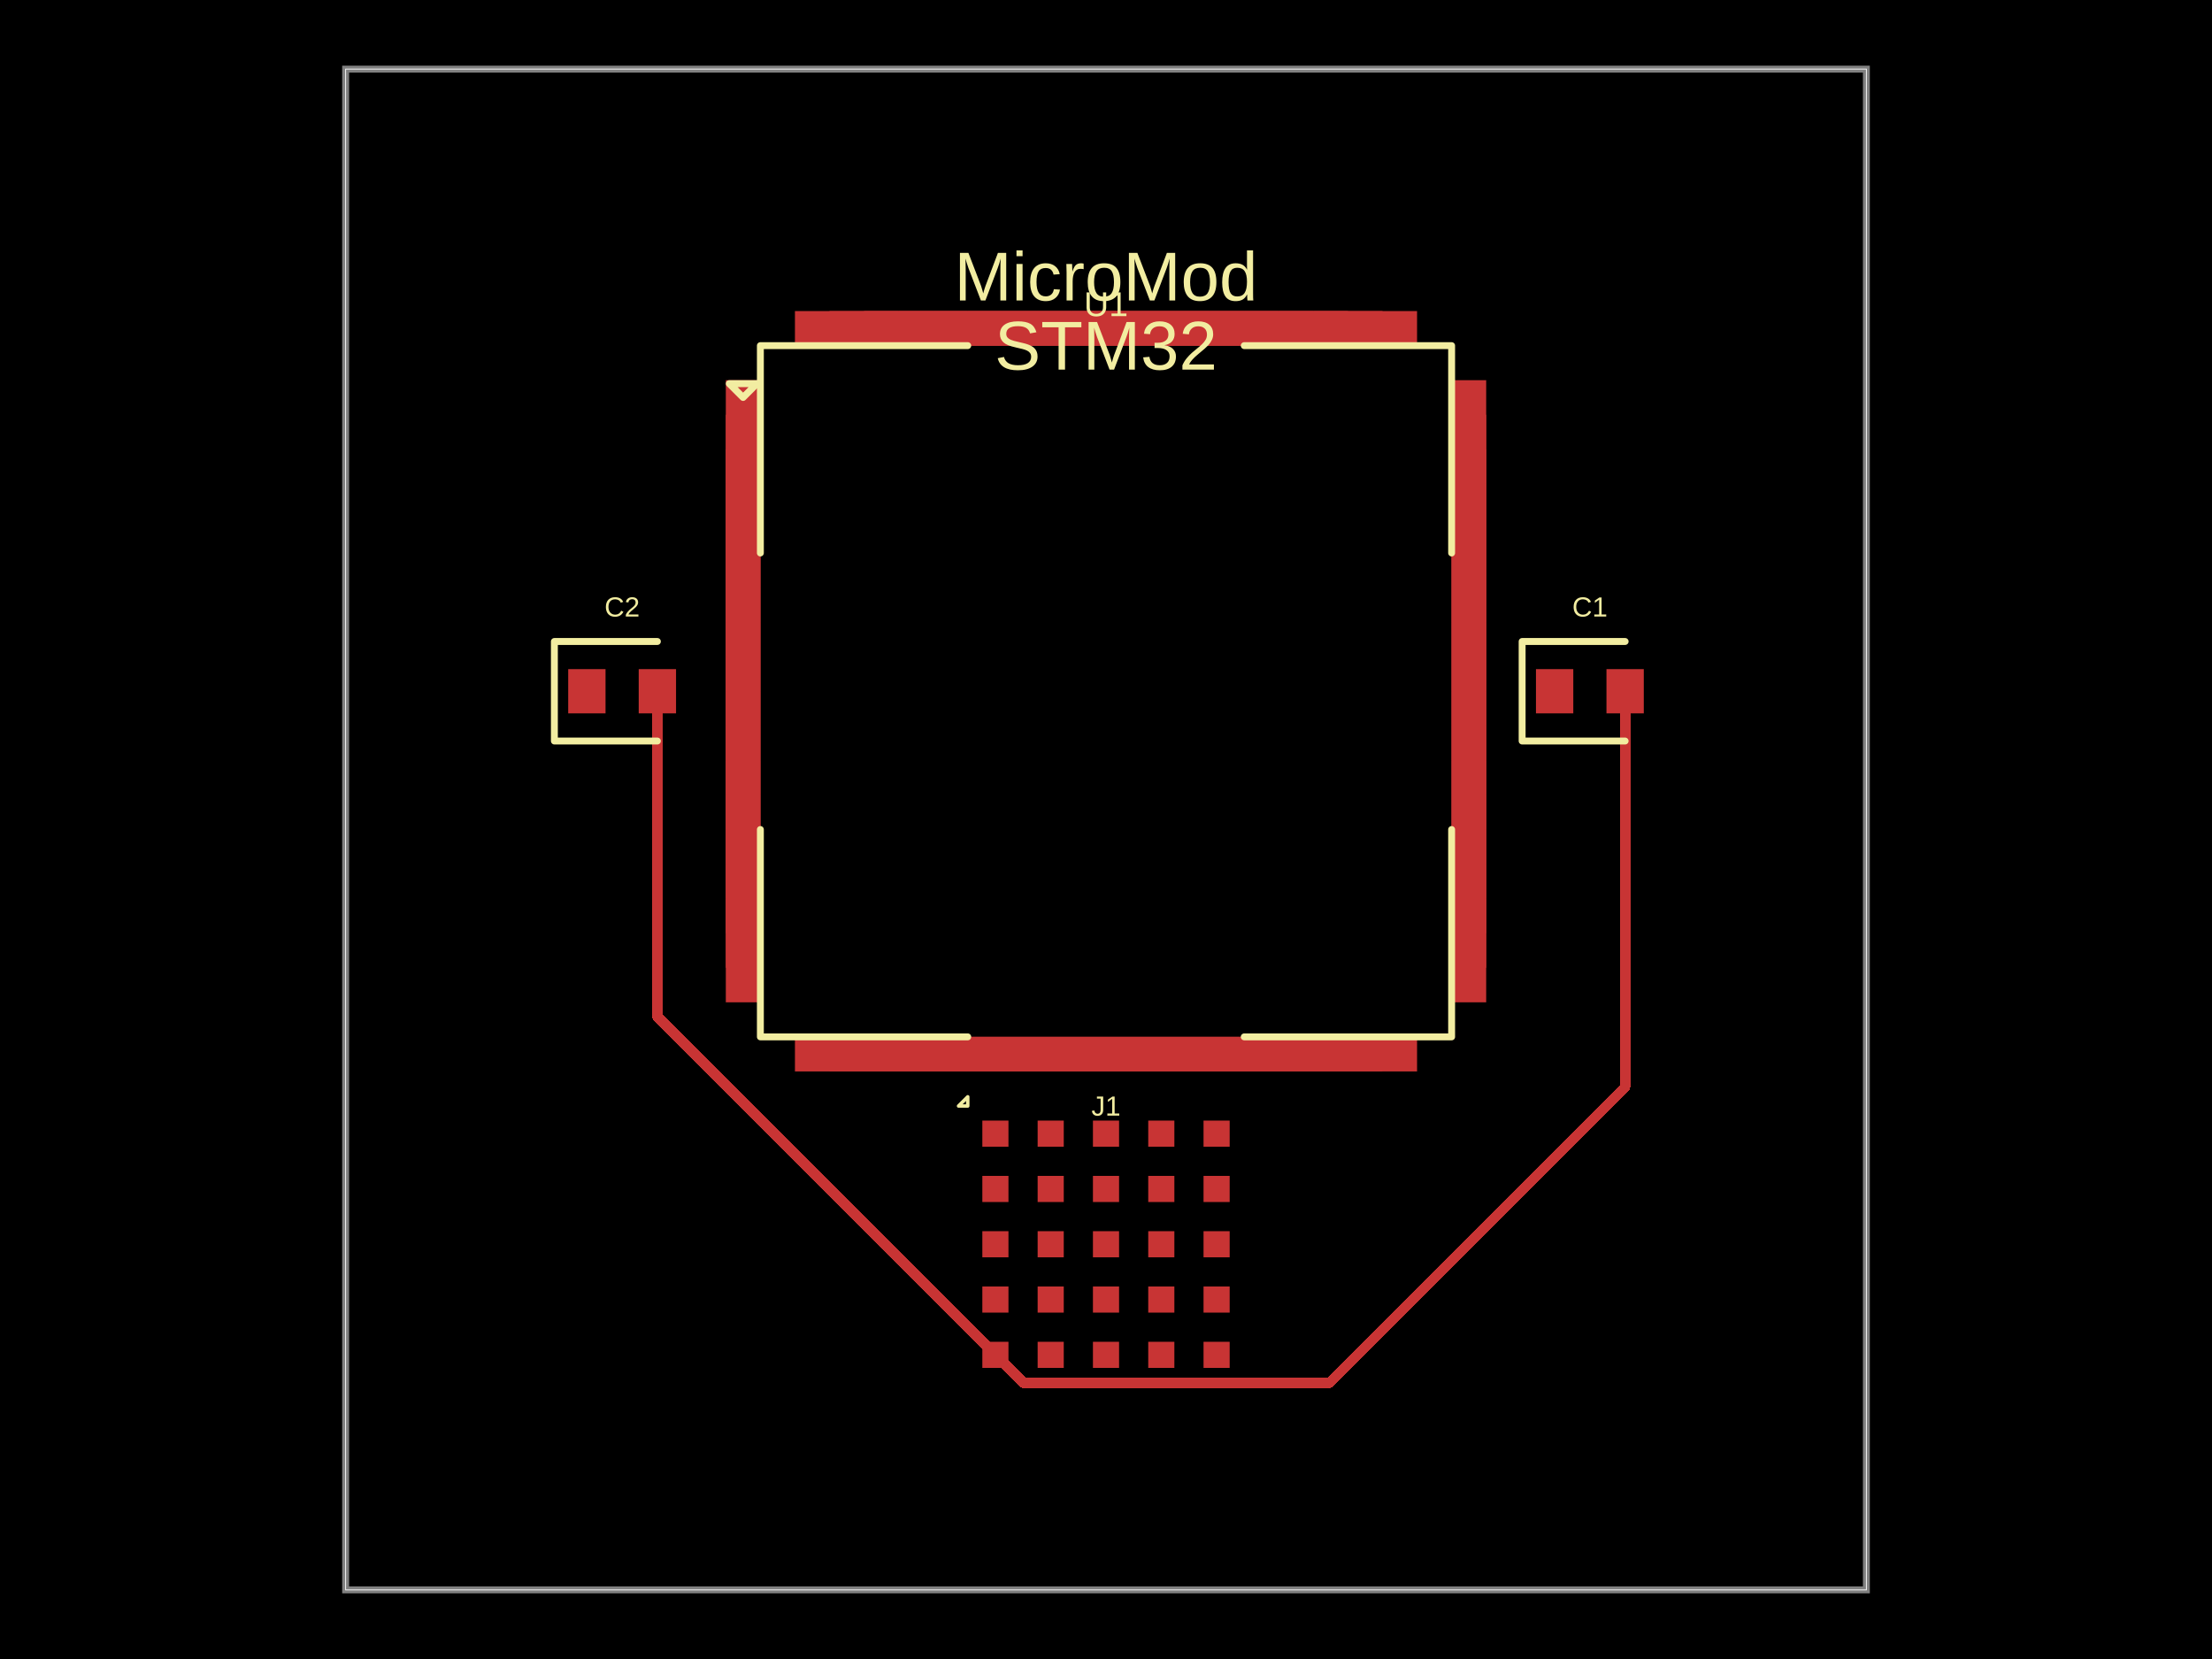
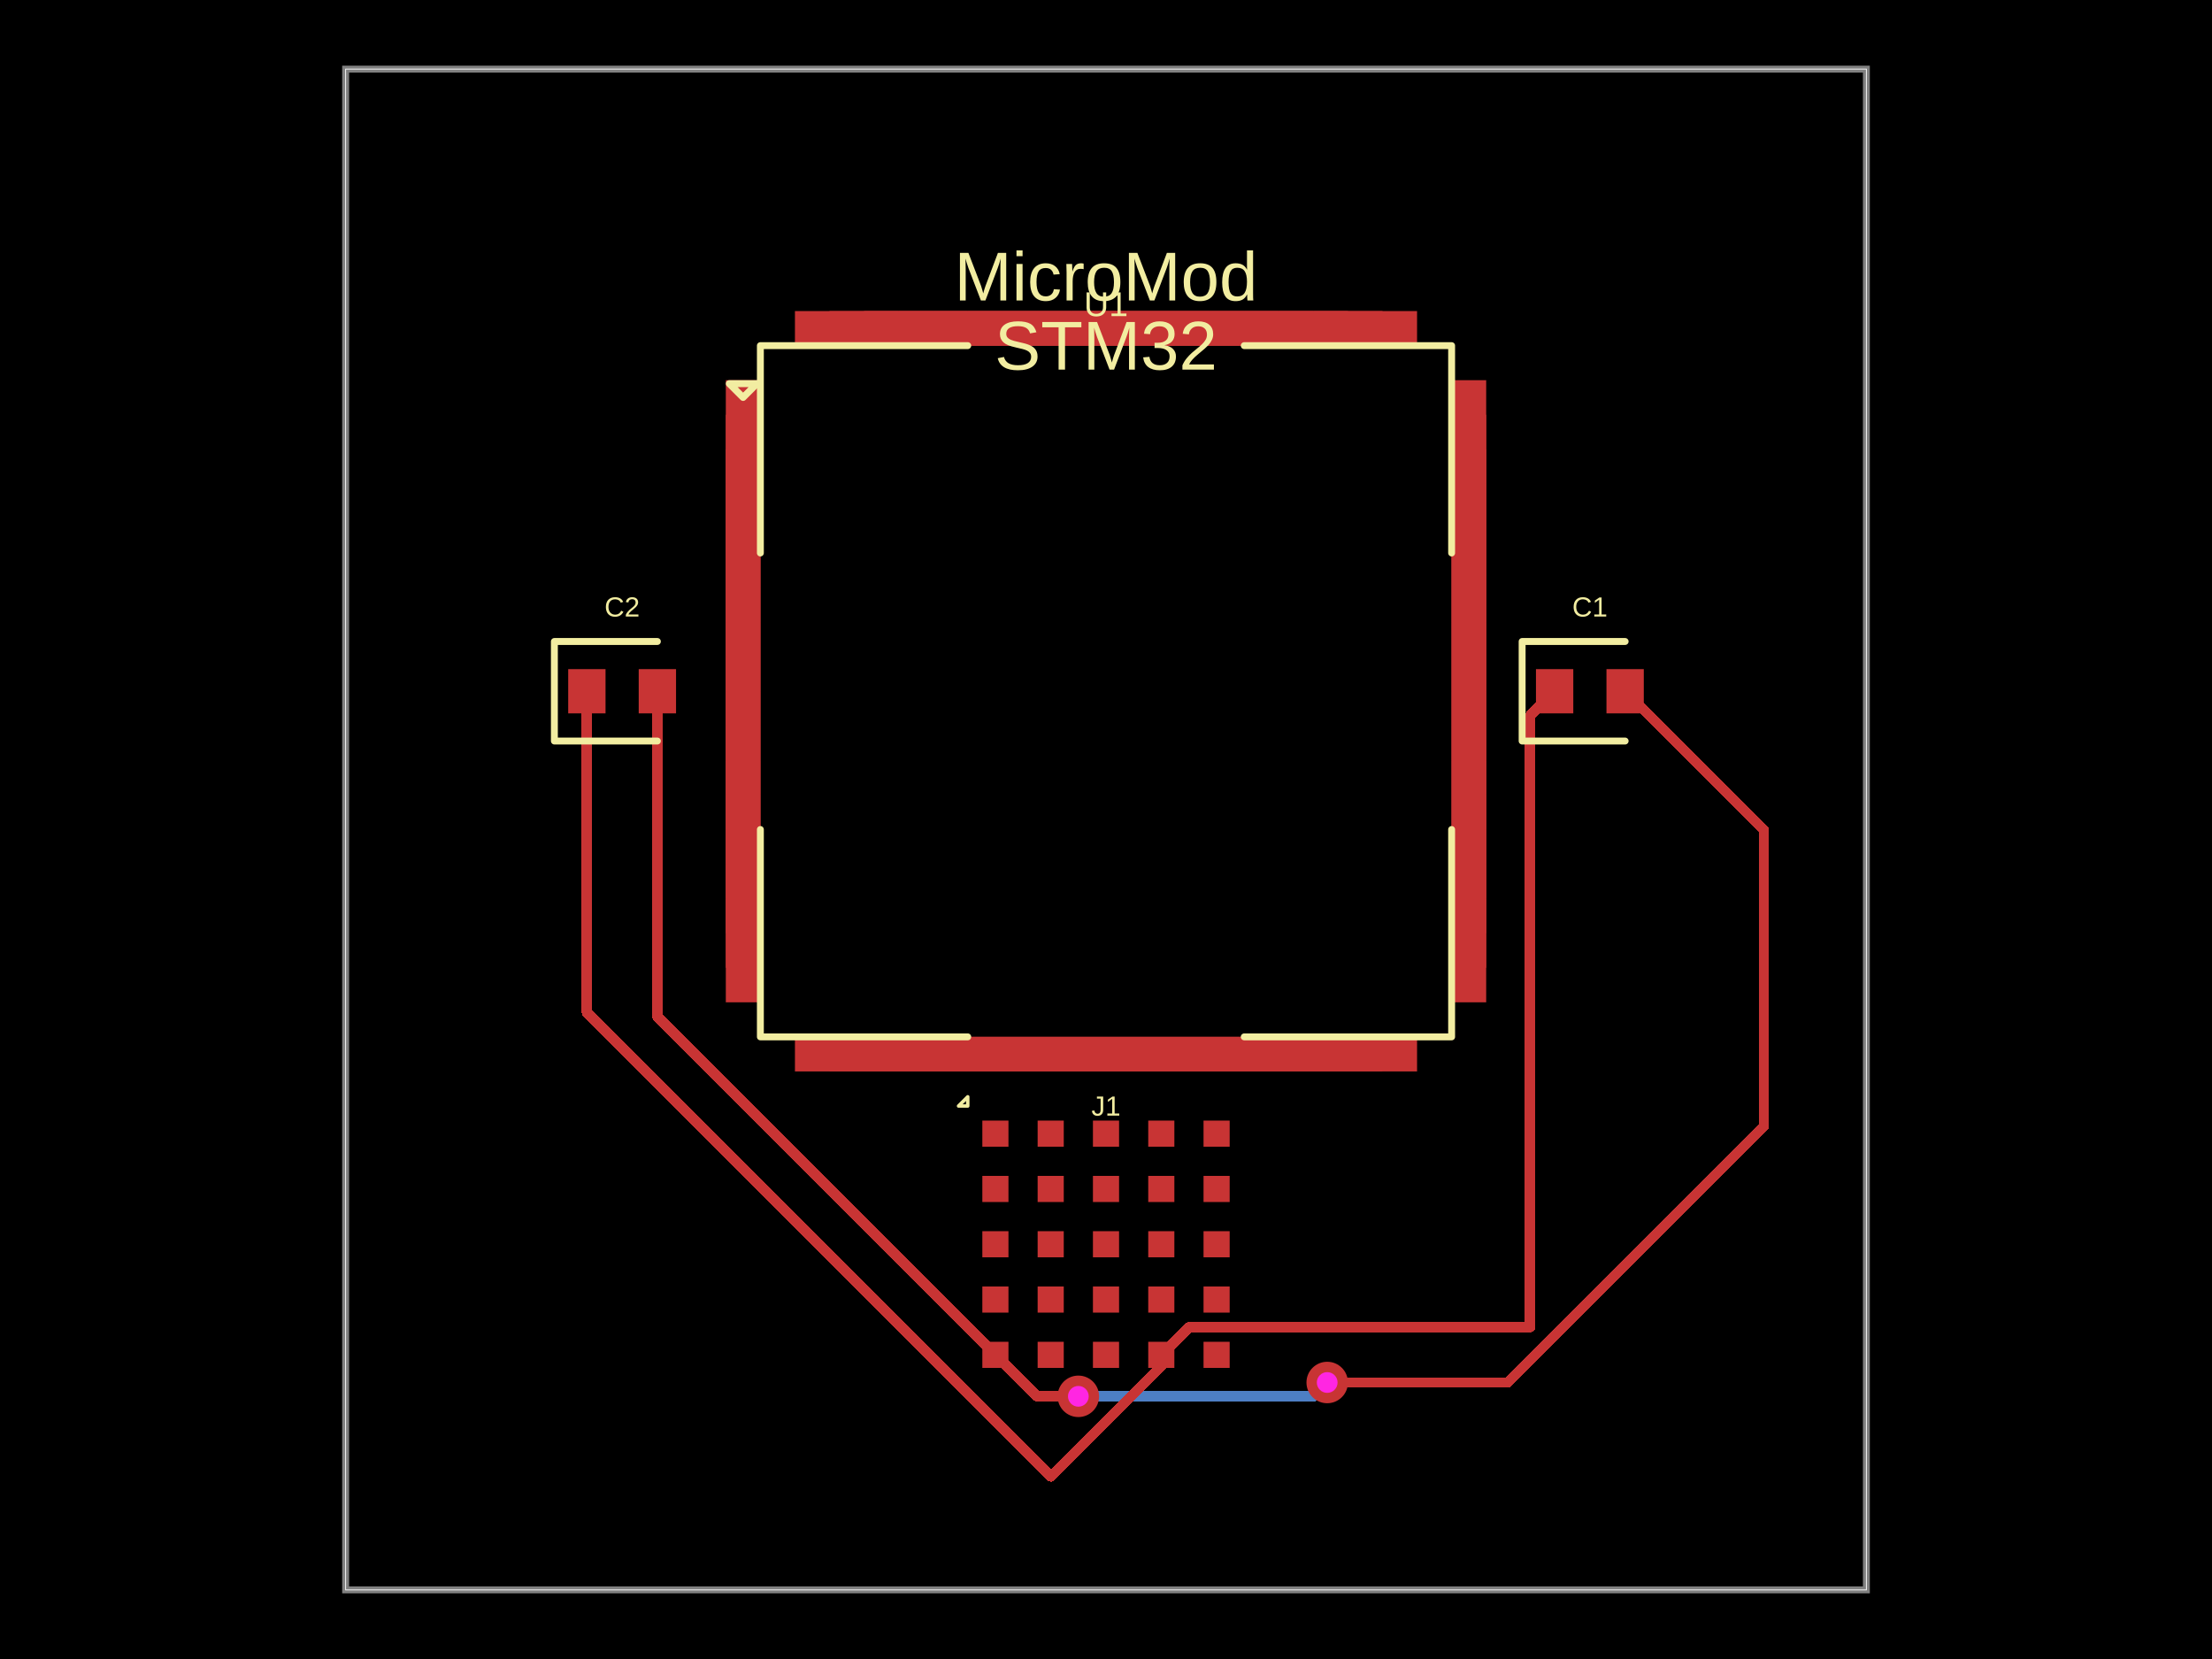
<svg xmlns="http://www.w3.org/2000/svg" width="800" height="600" data-software-used-string="@tscircuit/core@0.0.931">
  <style />
  <rect class="boundary" x="0" y="0" fill="#000" width="800" height="600" data-type="pcb_background" data-pcb-layer="global" />
  <rect class="pcb-boundary" fill="none" stroke="#fff" stroke-width="0.3" x="125" y="25" width="550" height="550" data-type="pcb_boundary" data-pcb-layer="global" />
  <path class="pcb-board" d="M 125 575 L 675 575 L 675 25 L 125 25 Z" fill="none" stroke="rgba(255, 255, 255, 0.5)" stroke-width="2.5" data-type="pcb_board" data-pcb-layer="board" />
+   <path class="pcb-trace" stroke="rgb(77, 127, 196)" fill="none" d="M 390 505 L 390 505" stroke-width="3.75" stroke-linecap="round" stroke-linejoin="round" shape-rendering="crispEdges" data-type="pcb_trace" data-pcb-layer="bottom" />
+   <path class="pcb-trace" stroke="rgb(77, 127, 196)" fill="none" d="M 390 505 L 475 505" stroke-width="3.75" stroke-linecap="round" stroke-linejoin="round" shape-rendering="crispEdges" data-type="pcb_trace" data-pcb-layer="bottom" />
+   <path class="pcb-trace" stroke="rgb(77, 127, 196)" fill="none" d="M 475 505 L 476.75 503.25" stroke-width="3.75" stroke-linecap="round" stroke-linejoin="round" shape-rendering="crispEdges" data-type="pcb_trace" data-pcb-layer="bottom" />
+   <path class="pcb-trace" stroke="rgb(77, 127, 196)" fill="none" d="M 476.75 503.25 L 480 500" stroke-width="3.75" stroke-linecap="round" stroke-linejoin="round" shape-rendering="crispEdges" data-type="pcb_trace" data-pcb-layer="bottom" />
+   <path class="pcb-trace" stroke="rgb(77, 127, 196)" fill="none" d="M 480 500 L 480 500" stroke-width="3.75" stroke-linecap="round" stroke-linejoin="round" shape-rendering="crispEdges" data-type="pcb_trace" data-pcb-layer="bottom" />
  <rect class="pcb-pad" fill="rgb(200, 52, 52)" x="262.5" y="137.5" width="12.5" height="37.5" data-type="pcb_smtpad" data-pcb-layer="top" />
  <rect class="pcb-pad" fill="rgb(200, 52, 52)" x="262.5" y="150" width="12.5" height="37.5" data-type="pcb_smtpad" data-pcb-layer="top" />
  <rect class="pcb-pad" fill="rgb(200, 52, 52)" x="262.5" y="162.5" width="12.5" height="37.5" data-type="pcb_smtpad" data-pcb-layer="top" />
  <rect class="pcb-pad" fill="rgb(200, 52, 52)" x="262.5" y="175" width="12.5" height="37.5" data-type="pcb_smtpad" data-pcb-layer="top" />
  <rect class="pcb-pad" fill="rgb(200, 52, 52)" x="262.5" y="187.5" width="12.5" height="37.5" data-type="pcb_smtpad" data-pcb-layer="top" />
  <rect class="pcb-pad" fill="rgb(200, 52, 52)" x="262.5" y="200" width="12.5" height="37.5" data-type="pcb_smtpad" data-pcb-layer="top" />
  <rect class="pcb-pad" fill="rgb(200, 52, 52)" x="262.5" y="212.5" width="12.5" height="37.5" data-type="pcb_smtpad" data-pcb-layer="top" />
  <rect class="pcb-pad" fill="rgb(200, 52, 52)" x="262.5" y="225" width="12.5" height="37.5" data-type="pcb_smtpad" data-pcb-layer="top" />
  <rect class="pcb-pad" fill="rgb(200, 52, 52)" x="262.5" y="237.5" width="12.5" height="37.5" data-type="pcb_smtpad" data-pcb-layer="top" />
  <rect class="pcb-pad" fill="rgb(200, 52, 52)" x="262.5" y="250" width="12.5" height="37.5" data-type="pcb_smtpad" data-pcb-layer="top" />
  <rect class="pcb-pad" fill="rgb(200, 52, 52)" x="262.5" y="262.5" width="12.5" height="37.5" data-type="pcb_smtpad" data-pcb-layer="top" />
  <rect class="pcb-pad" fill="rgb(200, 52, 52)" x="262.5" y="275" width="12.5" height="37.5" data-type="pcb_smtpad" data-pcb-layer="top" />
  <rect class="pcb-pad" fill="rgb(200, 52, 52)" x="262.5" y="287.5" width="12.5" height="37.5" data-type="pcb_smtpad" data-pcb-layer="top" />
  <rect class="pcb-pad" fill="rgb(200, 52, 52)" x="262.5" y="300" width="12.5" height="37.5" data-type="pcb_smtpad" data-pcb-layer="top" />
  <rect class="pcb-pad" fill="rgb(200, 52, 52)" x="262.5" y="312.5" width="12.5" height="37.5" data-type="pcb_smtpad" data-pcb-layer="top" />
  <rect class="pcb-pad" fill="rgb(200, 52, 52)" x="262.5" y="325" width="12.5" height="37.5" data-type="pcb_smtpad" data-pcb-layer="top" />
  <rect class="pcb-pad" fill="rgb(200, 52, 52)" x="287.5" y="375" width="37.5" height="12.5" data-type="pcb_smtpad" data-pcb-layer="top" />
  <rect class="pcb-pad" fill="rgb(200, 52, 52)" x="300" y="375" width="37.5" height="12.5" data-type="pcb_smtpad" data-pcb-layer="top" />
  <rect class="pcb-pad" fill="rgb(200, 52, 52)" x="312.5" y="375" width="37.5" height="12.5" data-type="pcb_smtpad" data-pcb-layer="top" />
  <rect class="pcb-pad" fill="rgb(200, 52, 52)" x="325" y="375" width="37.5" height="12.5" data-type="pcb_smtpad" data-pcb-layer="top" />
  <rect class="pcb-pad" fill="rgb(200, 52, 52)" x="337.5" y="375" width="37.5" height="12.5" data-type="pcb_smtpad" data-pcb-layer="top" />
  <rect class="pcb-pad" fill="rgb(200, 52, 52)" x="350" y="375" width="37.5" height="12.5" data-type="pcb_smtpad" data-pcb-layer="top" />
  <rect class="pcb-pad" fill="rgb(200, 52, 52)" x="362.5" y="375" width="37.5" height="12.5" data-type="pcb_smtpad" data-pcb-layer="top" />
  <rect class="pcb-pad" fill="rgb(200, 52, 52)" x="375" y="375" width="37.5" height="12.5" data-type="pcb_smtpad" data-pcb-layer="top" />
  <rect class="pcb-pad" fill="rgb(200, 52, 52)" x="387.5" y="375" width="37.5" height="12.5" data-type="pcb_smtpad" data-pcb-layer="top" />
  <rect class="pcb-pad" fill="rgb(200, 52, 52)" x="400" y="375" width="37.5" height="12.5" data-type="pcb_smtpad" data-pcb-layer="top" />
  <rect class="pcb-pad" fill="rgb(200, 52, 52)" x="412.5" y="375" width="37.5" height="12.5" data-type="pcb_smtpad" data-pcb-layer="top" />
  <rect class="pcb-pad" fill="rgb(200, 52, 52)" x="425" y="375" width="37.5" height="12.5" data-type="pcb_smtpad" data-pcb-layer="top" />
  <rect class="pcb-pad" fill="rgb(200, 52, 52)" x="437.5" y="375" width="37.5" height="12.5" data-type="pcb_smtpad" data-pcb-layer="top" />
  <rect class="pcb-pad" fill="rgb(200, 52, 52)" x="450" y="375" width="37.5" height="12.5" data-type="pcb_smtpad" data-pcb-layer="top" />
  <rect class="pcb-pad" fill="rgb(200, 52, 52)" x="462.5" y="375" width="37.5" height="12.5" data-type="pcb_smtpad" data-pcb-layer="top" />
  <rect class="pcb-pad" fill="rgb(200, 52, 52)" x="475" y="375" width="37.5" height="12.5" data-type="pcb_smtpad" data-pcb-layer="top" />
  <rect class="pcb-pad" fill="rgb(200, 52, 52)" x="525" y="325" width="12.5" height="37.5" data-type="pcb_smtpad" data-pcb-layer="top" />
  <rect class="pcb-pad" fill="rgb(200, 52, 52)" x="525" y="312.5" width="12.5" height="37.5" data-type="pcb_smtpad" data-pcb-layer="top" />
  <rect class="pcb-pad" fill="rgb(200, 52, 52)" x="525" y="300" width="12.5" height="37.5" data-type="pcb_smtpad" data-pcb-layer="top" />
  <rect class="pcb-pad" fill="rgb(200, 52, 52)" x="525" y="287.5" width="12.5" height="37.5" data-type="pcb_smtpad" data-pcb-layer="top" />
  <rect class="pcb-pad" fill="rgb(200, 52, 52)" x="525" y="275" width="12.5" height="37.5" data-type="pcb_smtpad" data-pcb-layer="top" />
  <rect class="pcb-pad" fill="rgb(200, 52, 52)" x="525" y="262.5" width="12.5" height="37.5" data-type="pcb_smtpad" data-pcb-layer="top" />
  <rect class="pcb-pad" fill="rgb(200, 52, 52)" x="525" y="250" width="12.5" height="37.5" data-type="pcb_smtpad" data-pcb-layer="top" />
  <rect class="pcb-pad" fill="rgb(200, 52, 52)" x="525" y="237.5" width="12.5" height="37.5" data-type="pcb_smtpad" data-pcb-layer="top" />
  <rect class="pcb-pad" fill="rgb(200, 52, 52)" x="525" y="225" width="12.5" height="37.5" data-type="pcb_smtpad" data-pcb-layer="top" />
  <rect class="pcb-pad" fill="rgb(200, 52, 52)" x="525" y="212.5" width="12.5" height="37.5" data-type="pcb_smtpad" data-pcb-layer="top" />
  <rect class="pcb-pad" fill="rgb(200, 52, 52)" x="525" y="200" width="12.5" height="37.5" data-type="pcb_smtpad" data-pcb-layer="top" />
  <rect class="pcb-pad" fill="rgb(200, 52, 52)" x="525" y="187.5" width="12.5" height="37.5" data-type="pcb_smtpad" data-pcb-layer="top" />
  <rect class="pcb-pad" fill="rgb(200, 52, 52)" x="525" y="175" width="12.5" height="37.5" data-type="pcb_smtpad" data-pcb-layer="top" />
  <rect class="pcb-pad" fill="rgb(200, 52, 52)" x="525" y="162.5" width="12.5" height="37.5" data-type="pcb_smtpad" data-pcb-layer="top" />
  <rect class="pcb-pad" fill="rgb(200, 52, 52)" x="525" y="150" width="12.5" height="37.5" data-type="pcb_smtpad" data-pcb-layer="top" />
  <rect class="pcb-pad" fill="rgb(200, 52, 52)" x="525" y="137.5" width="12.5" height="37.5" data-type="pcb_smtpad" data-pcb-layer="top" />
  <rect class="pcb-pad" fill="rgb(200, 52, 52)" x="475" y="112.5" width="37.5" height="12.5" data-type="pcb_smtpad" data-pcb-layer="top" />
  <rect class="pcb-pad" fill="rgb(200, 52, 52)" x="462.5" y="112.5" width="37.5" height="12.5" data-type="pcb_smtpad" data-pcb-layer="top" />
  <rect class="pcb-pad" fill="rgb(200, 52, 52)" x="450" y="112.5" width="37.5" height="12.5" data-type="pcb_smtpad" data-pcb-layer="top" />
  <rect class="pcb-pad" fill="rgb(200, 52, 52)" x="437.5" y="112.5" width="37.5" height="12.5" data-type="pcb_smtpad" data-pcb-layer="top" />
  <rect class="pcb-pad" fill="rgb(200, 52, 52)" x="425" y="112.5" width="37.5" height="12.5" data-type="pcb_smtpad" data-pcb-layer="top" />
  <rect class="pcb-pad" fill="rgb(200, 52, 52)" x="412.5" y="112.5" width="37.5" height="12.5" data-type="pcb_smtpad" data-pcb-layer="top" />
  <rect class="pcb-pad" fill="rgb(200, 52, 52)" x="400" y="112.5" width="37.5" height="12.5" data-type="pcb_smtpad" data-pcb-layer="top" />
  <rect class="pcb-pad" fill="rgb(200, 52, 52)" x="387.5" y="112.5" width="37.5" height="12.5" data-type="pcb_smtpad" data-pcb-layer="top" />
  <rect class="pcb-pad" fill="rgb(200, 52, 52)" x="375" y="112.5" width="37.5" height="12.5" data-type="pcb_smtpad" data-pcb-layer="top" />
  <rect class="pcb-pad" fill="rgb(200, 52, 52)" x="362.5" y="112.5" width="37.5" height="12.5" data-type="pcb_smtpad" data-pcb-layer="top" />
  <rect class="pcb-pad" fill="rgb(200, 52, 52)" x="350" y="112.5" width="37.5" height="12.5" data-type="pcb_smtpad" data-pcb-layer="top" />
  <rect class="pcb-pad" fill="rgb(200, 52, 52)" x="337.5" y="112.5" width="37.5" height="12.5" data-type="pcb_smtpad" data-pcb-layer="top" />
  <rect class="pcb-pad" fill="rgb(200, 52, 52)" x="325" y="112.5" width="37.5" height="12.5" data-type="pcb_smtpad" data-pcb-layer="top" />
  <rect class="pcb-pad" fill="rgb(200, 52, 52)" x="312.5" y="112.5" width="37.5" height="12.5" data-type="pcb_smtpad" data-pcb-layer="top" />
  <rect class="pcb-pad" fill="rgb(200, 52, 52)" x="300" y="112.5" width="37.5" height="12.5" data-type="pcb_smtpad" data-pcb-layer="top" />
  <rect class="pcb-pad" fill="rgb(200, 52, 52)" x="287.5" y="112.5" width="37.5" height="12.5" data-type="pcb_smtpad" data-pcb-layer="top" />
  <rect class="pcb-pad" fill="rgb(200, 52, 52)" x="355.276" y="485.276" width="9.449" height="9.449" data-type="pcb_smtpad" data-pcb-layer="top" />
  <rect class="pcb-pad" fill="rgb(200, 52, 52)" x="375.276" y="485.276" width="9.449" height="9.449" data-type="pcb_smtpad" data-pcb-layer="top" />
  <rect class="pcb-pad" fill="rgb(200, 52, 52)" x="395.276" y="485.276" width="9.449" height="9.449" data-type="pcb_smtpad" data-pcb-layer="top" />
  <rect class="pcb-pad" fill="rgb(200, 52, 52)" x="415.276" y="485.276" width="9.449" height="9.449" data-type="pcb_smtpad" data-pcb-layer="top" />
  <rect class="pcb-pad" fill="rgb(200, 52, 52)" x="435.276" y="485.276" width="9.449" height="9.449" data-type="pcb_smtpad" data-pcb-layer="top" />
  <rect class="pcb-pad" fill="rgb(200, 52, 52)" x="355.276" y="465.276" width="9.449" height="9.449" data-type="pcb_smtpad" data-pcb-layer="top" />
  <rect class="pcb-pad" fill="rgb(200, 52, 52)" x="375.276" y="465.276" width="9.449" height="9.449" data-type="pcb_smtpad" data-pcb-layer="top" />
  <rect class="pcb-pad" fill="rgb(200, 52, 52)" x="395.276" y="465.276" width="9.449" height="9.449" data-type="pcb_smtpad" data-pcb-layer="top" />
  <rect class="pcb-pad" fill="rgb(200, 52, 52)" x="415.276" y="465.276" width="9.449" height="9.449" data-type="pcb_smtpad" data-pcb-layer="top" />
  <rect class="pcb-pad" fill="rgb(200, 52, 52)" x="435.276" y="465.276" width="9.449" height="9.449" data-type="pcb_smtpad" data-pcb-layer="top" />
  <rect class="pcb-pad" fill="rgb(200, 52, 52)" x="355.276" y="445.276" width="9.449" height="9.449" data-type="pcb_smtpad" data-pcb-layer="top" />
  <rect class="pcb-pad" fill="rgb(200, 52, 52)" x="375.276" y="445.276" width="9.449" height="9.449" data-type="pcb_smtpad" data-pcb-layer="top" />
  <rect class="pcb-pad" fill="rgb(200, 52, 52)" x="395.276" y="445.276" width="9.449" height="9.449" data-type="pcb_smtpad" data-pcb-layer="top" />
  <rect class="pcb-pad" fill="rgb(200, 52, 52)" x="415.276" y="445.276" width="9.449" height="9.449" data-type="pcb_smtpad" data-pcb-layer="top" />
  <rect class="pcb-pad" fill="rgb(200, 52, 52)" x="435.276" y="445.276" width="9.449" height="9.449" data-type="pcb_smtpad" data-pcb-layer="top" />
  <rect class="pcb-pad" fill="rgb(200, 52, 52)" x="355.276" y="425.276" width="9.449" height="9.449" data-type="pcb_smtpad" data-pcb-layer="top" />
  <rect class="pcb-pad" fill="rgb(200, 52, 52)" x="375.276" y="425.276" width="9.449" height="9.449" data-type="pcb_smtpad" data-pcb-layer="top" />
  <rect class="pcb-pad" fill="rgb(200, 52, 52)" x="395.276" y="425.276" width="9.449" height="9.449" data-type="pcb_smtpad" data-pcb-layer="top" />
  <rect class="pcb-pad" fill="rgb(200, 52, 52)" x="415.276" y="425.276" width="9.449" height="9.449" data-type="pcb_smtpad" data-pcb-layer="top" />
  <rect class="pcb-pad" fill="rgb(200, 52, 52)" x="435.276" y="425.276" width="9.449" height="9.449" data-type="pcb_smtpad" data-pcb-layer="top" />
  <rect class="pcb-pad" fill="rgb(200, 52, 52)" x="355.276" y="405.276" width="9.449" height="9.449" data-type="pcb_smtpad" data-pcb-layer="top" />
  <rect class="pcb-pad" fill="rgb(200, 52, 52)" x="375.276" y="405.276" width="9.449" height="9.449" data-type="pcb_smtpad" data-pcb-layer="top" />
  <rect class="pcb-pad" fill="rgb(200, 52, 52)" x="395.276" y="405.276" width="9.449" height="9.449" data-type="pcb_smtpad" data-pcb-layer="top" />
  <rect class="pcb-pad" fill="rgb(200, 52, 52)" x="415.276" y="405.276" width="9.449" height="9.449" data-type="pcb_smtpad" data-pcb-layer="top" />
  <rect class="pcb-pad" fill="rgb(200, 52, 52)" x="435.276" y="405.276" width="9.449" height="9.449" data-type="pcb_smtpad" data-pcb-layer="top" />
  <rect class="pcb-pad" fill="rgb(200, 52, 52)" x="555.5" y="242" width="13.5" height="16" data-type="pcb_smtpad" data-pcb-layer="top" />
  <rect class="pcb-pad" fill="rgb(200, 52, 52)" x="581" y="242" width="13.5" height="16" data-type="pcb_smtpad" data-pcb-layer="top" />
  <rect class="pcb-pad" fill="rgb(200, 52, 52)" x="205.5" y="242" width="13.5" height="16" data-type="pcb_smtpad" data-pcb-layer="top" />
  <rect class="pcb-pad" fill="rgb(200, 52, 52)" x="231" y="242" width="13.5" height="16" data-type="pcb_smtpad" data-pcb-layer="top" />
+   <path class="pcb-trace" stroke="rgb(200, 52, 52)" fill="none" d="M 420 490 L 430 480" stroke-width="3.75" stroke-linecap="round" stroke-linejoin="round" shape-rendering="crispEdges" data-type="pcb_trace" data-pcb-layer="top" />
+   <path class="pcb-trace" stroke="rgb(200, 52, 52)" fill="none" d="M 430 480 L 553.355 480" stroke-width="3.75" stroke-linecap="round" stroke-linejoin="round" shape-rendering="crispEdges" data-type="pcb_trace" data-pcb-layer="top" />
+   <path class="pcb-trace" stroke="rgb(200, 52, 52)" fill="none" d="M 553.355 480 L 553.355 258.895" stroke-width="3.75" stroke-linecap="round" stroke-linejoin="round" shape-rendering="crispEdges" data-type="pcb_trace" data-pcb-layer="top" />
+   <path class="pcb-trace" stroke="rgb(200, 52, 52)" fill="none" d="M 553.355 258.895 L 562.25 250" stroke-width="3.75" stroke-linecap="round" stroke-linejoin="round" shape-rendering="crispEdges" data-type="pcb_trace" data-pcb-layer="top" />
+   <path class="pcb-trace" stroke="rgb(200, 52, 52)" fill="none" d="M 420 490 L 420 494.145" stroke-width="3.75" stroke-linecap="round" stroke-linejoin="round" shape-rendering="crispEdges" data-type="pcb_trace" data-pcb-layer="top" />
+   <path class="pcb-trace" stroke="rgb(200, 52, 52)" fill="none" d="M 420 494.145 L 380.127 534.019" stroke-width="3.75" stroke-linecap="round" stroke-linejoin="round" shape-rendering="crispEdges" data-type="pcb_trace" data-pcb-layer="top" />
+   <path class="pcb-trace" stroke="rgb(200, 52, 52)" fill="none" d="M 380.127 534.019 L 212.25 366.142" stroke-width="3.75" stroke-linecap="round" stroke-linejoin="round" shape-rendering="crispEdges" data-type="pcb_trace" data-pcb-layer="top" />
+   <path class="pcb-trace" stroke="rgb(200, 52, 52)" fill="none" d="M 212.25 366.142 L 212.25 250" stroke-width="3.75" stroke-linecap="round" stroke-linejoin="round" shape-rendering="crispEdges" data-type="pcb_trace" data-pcb-layer="top" />
  <path class="pcb-trace" stroke="rgb(200, 52, 52)" fill="none" d="M 360 490 L 237.75 367.75" stroke-width="3.75" stroke-linecap="round" stroke-linejoin="round" shape-rendering="crispEdges" data-type="pcb_trace" data-pcb-layer="top" />
  <path class="pcb-trace" stroke="rgb(200, 52, 52)" fill="none" d="M 237.75 367.75 L 237.75 250" stroke-width="3.75" stroke-linecap="round" stroke-linejoin="round" shape-rendering="crispEdges" data-type="pcb_trace" data-pcb-layer="top" />
-   <path class="pcb-trace" stroke="rgb(200, 52, 52)" fill="none" d="M 360 490 L 370.138 500.138" stroke-width="3.75" stroke-linecap="round" stroke-linejoin="round" shape-rendering="crispEdges" data-type="pcb_trace" data-pcb-layer="top" />
-   <path class="pcb-trace" stroke="rgb(200, 52, 52)" fill="none" d="M 370.138 500.138 L 480.798 500.138" stroke-width="3.75" stroke-linecap="round" stroke-linejoin="round" shape-rendering="crispEdges" data-type="pcb_trace" data-pcb-layer="top" />
-   <path class="pcb-trace" stroke="rgb(200, 52, 52)" fill="none" d="M 480.798 500.138 L 587.75 393.186" stroke-width="3.75" stroke-linecap="round" stroke-linejoin="round" shape-rendering="crispEdges" data-type="pcb_trace" data-pcb-layer="top" />
-   <path class="pcb-trace" stroke="rgb(200, 52, 52)" fill="none" d="M 587.75 393.186 L 587.75 250" stroke-width="3.75" stroke-linecap="round" stroke-linejoin="round" shape-rendering="crispEdges" data-type="pcb_trace" data-pcb-layer="top" />
+   <path class="pcb-trace" stroke="rgb(200, 52, 52)" fill="none" d="M 360 490 L 375 505" stroke-width="3.75" stroke-linecap="round" stroke-linejoin="round" shape-rendering="crispEdges" data-type="pcb_trace" data-pcb-layer="top" />
+   <path class="pcb-trace" stroke="rgb(200, 52, 52)" fill="none" d="M 375 505 L 385.035 505" stroke-width="3.75" stroke-linecap="round" stroke-linejoin="round" shape-rendering="crispEdges" data-type="pcb_trace" data-pcb-layer="top" />
+   <path class="pcb-trace" stroke="rgb(200, 52, 52)" fill="none" d="M 385.035 505 L 390 505" stroke-width="3.75" stroke-linecap="round" stroke-linejoin="round" shape-rendering="crispEdges" data-type="pcb_trace" data-pcb-layer="top" />
+   <path class="pcb-trace" stroke="rgb(200, 52, 52)" fill="none" d="M 390 505 L 390 505" stroke-width="3.75" stroke-linecap="round" stroke-linejoin="round" shape-rendering="crispEdges" data-type="pcb_trace" data-pcb-layer="top" />
+   <path class="pcb-trace" stroke="rgb(200, 52, 52)" fill="none" d="M 480 500 L 480 500" stroke-width="3.75" stroke-linecap="round" stroke-linejoin="round" shape-rendering="crispEdges" data-type="pcb_trace" data-pcb-layer="top" />
+   <path class="pcb-trace" stroke="rgb(200, 52, 52)" fill="none" d="M 480 500 L 545.234 500" stroke-width="3.75" stroke-linecap="round" stroke-linejoin="round" shape-rendering="crispEdges" data-type="pcb_trace" data-pcb-layer="top" />
+   <path class="pcb-trace" stroke="rgb(200, 52, 52)" fill="none" d="M 545.234 500 L 637.885 407.349" stroke-width="3.75" stroke-linecap="round" stroke-linejoin="round" shape-rendering="crispEdges" data-type="pcb_trace" data-pcb-layer="top" />
+   <path class="pcb-trace" stroke="rgb(200, 52, 52)" fill="none" d="M 637.885 407.349 L 637.885 300.135" stroke-width="3.75" stroke-linecap="round" stroke-linejoin="round" shape-rendering="crispEdges" data-type="pcb_trace" data-pcb-layer="top" />
+   <path class="pcb-trace" stroke="rgb(200, 52, 52)" fill="none" d="M 637.885 300.135 L 587.75 250" stroke-width="3.75" stroke-linecap="round" stroke-linejoin="round" shape-rendering="crispEdges" data-type="pcb_trace" data-pcb-layer="top" />
  <path class="pcb-silkscreen pcb-silkscreen-top" d="M 350 125 L 275 125 L 275 200" fill="none" stroke="#f2eda1" stroke-width="2.5" stroke-linecap="round" stroke-linejoin="round" data-pcb-component-id="pcb_component_0" data-pcb-silkscreen-path-id="pcb_silkscreen_path_0" data-type="pcb_silkscreen_path" data-pcb-layer="top" />
  <path class="pcb-silkscreen pcb-silkscreen-top" d="M 263.75 138.75 L 268.75 143.75 L 273.75 138.75 L 263.75 138.75 Z" fill="none" stroke="#f2eda1" stroke-width="2.5" stroke-linecap="round" stroke-linejoin="round" data-pcb-component-id="pcb_component_0" data-pcb-silkscreen-path-id="pcb_silkscreen_path_1" data-type="pcb_silkscreen_path" data-pcb-layer="top" />
  <path class="pcb-silkscreen pcb-silkscreen-top" d="M 350 375 L 275 375 L 275 300" fill="none" stroke="#f2eda1" stroke-width="2.5" stroke-linecap="round" stroke-linejoin="round" data-pcb-component-id="pcb_component_0" data-pcb-silkscreen-path-id="pcb_silkscreen_path_2" data-type="pcb_silkscreen_path" data-pcb-layer="top" />
  <path class="pcb-silkscreen pcb-silkscreen-top" d="M 450 375 L 525 375 L 525 300" fill="none" stroke="#f2eda1" stroke-width="2.5" stroke-linecap="round" stroke-linejoin="round" data-pcb-component-id="pcb_component_0" data-pcb-silkscreen-path-id="pcb_silkscreen_path_3" data-type="pcb_silkscreen_path" data-pcb-layer="top" />
  <path class="pcb-silkscreen pcb-silkscreen-top" d="M 450 125 L 525 125 L 525 200" fill="none" stroke="#f2eda1" stroke-width="2.5" stroke-linecap="round" stroke-linejoin="round" data-pcb-component-id="pcb_component_0" data-pcb-silkscreen-path-id="pcb_silkscreen_path_4" data-type="pcb_silkscreen_path" data-pcb-layer="top" />
  <text x="0" y="0" dx="0" dy="0" fill="#f2eda1" font-family="Arial, sans-serif" font-size="12.5" text-anchor="middle" dominant-baseline="central" transform="matrix(1,0,0,1,400,110)" class="pcb-silkscreen-text pcb-silkscreen-top" data-pcb-silkscreen-text-id="pcb_component_0" stroke="none" data-type="pcb_silkscreen_text" data-pcb-layer="top">U1</text>
  <text x="0" y="0" dx="0" dy="0" fill="#f2eda1" font-family="Arial, sans-serif" font-size="10" text-anchor="middle" dominant-baseline="central" transform="matrix(1,0,0,1,400,400)" class="pcb-silkscreen-text pcb-silkscreen-top" data-pcb-silkscreen-text-id="pcb_component_1" stroke="none" data-type="pcb_silkscreen_text" data-pcb-layer="top">J1</text>
  <path class="pcb-silkscreen pcb-silkscreen-top" d="M 350 400 L 350 396.667 L 346.667 400 L 350 400 Z" fill="none" stroke="#f2eda1" stroke-width="1.25" stroke-linecap="round" stroke-linejoin="round" data-pcb-component-id="pcb_component_1" data-pcb-silkscreen-path-id="pcb_silkscreen_path_5" data-type="pcb_silkscreen_path" data-pcb-layer="top" />
  <path class="pcb-silkscreen pcb-silkscreen-top" d="M 587.75 232 L 550.5 232 L 550.5 268 L 587.75 268" fill="none" stroke="#f2eda1" stroke-width="2.5" stroke-linecap="round" stroke-linejoin="round" data-pcb-component-id="pcb_component_2" data-pcb-silkscreen-path-id="pcb_silkscreen_path_6" data-type="pcb_silkscreen_path" data-pcb-layer="top" />
  <text x="0" y="0" dx="0" dy="0" fill="#f2eda1" font-family="Arial, sans-serif" font-size="10" text-anchor="middle" dominant-baseline="central" transform="matrix(1,0,0,1,575,219.5)" class="pcb-silkscreen-text pcb-silkscreen-top" data-pcb-silkscreen-text-id="pcb_component_2" stroke="none" data-type="pcb_silkscreen_text" data-pcb-layer="top">C1</text>
  <path class="pcb-silkscreen pcb-silkscreen-top" d="M 237.75 232 L 200.5 232 L 200.5 268 L 237.75 268" fill="none" stroke="#f2eda1" stroke-width="2.5" stroke-linecap="round" stroke-linejoin="round" data-pcb-component-id="pcb_component_3" data-pcb-silkscreen-path-id="pcb_silkscreen_path_7" data-type="pcb_silkscreen_path" data-pcb-layer="top" />
  <text x="0" y="0" dx="0" dy="0" fill="#f2eda1" font-family="Arial, sans-serif" font-size="10" text-anchor="middle" dominant-baseline="central" transform="matrix(1,0,0,1,225,219.5)" class="pcb-silkscreen-text pcb-silkscreen-top" data-pcb-silkscreen-text-id="pcb_component_3" stroke="none" data-type="pcb_silkscreen_text" data-pcb-layer="top">C2</text>
  <text x="0" y="0" dx="0" dy="0" fill="#f2eda1" font-family="Arial, sans-serif" font-size="25" text-anchor="middle" dominant-baseline="central" transform="matrix(1,0,0,1,400,100)" class="pcb-silkscreen-text pcb-silkscreen-top" data-pcb-silkscreen-text-id="null" stroke="none" data-type="pcb_silkscreen_text" data-pcb-layer="top">MicroMod</text>
  <text x="0" y="0" dx="0" dy="0" fill="#f2eda1" font-family="Arial, sans-serif" font-size="25" text-anchor="middle" dominant-baseline="central" transform="matrix(1,0,0,1,400,125)" class="pcb-silkscreen-text pcb-silkscreen-top" data-pcb-silkscreen-text-id="null" stroke="none" data-type="pcb_silkscreen_text" data-pcb-layer="top">STM32</text>
+   <g data-type="pcb_via" data-pcb-layer="through">
+     <circle class="pcb-hole-outer" fill="rgb(200, 52, 52)" cx="390" cy="505" r="7.5" data-type="pcb_via" data-pcb-layer="top" />
+     <circle class="pcb-hole-inner" fill="#FF26E2" cx="390" cy="505" r="3.75" data-type="pcb_via" data-pcb-layer="drill" />
+   </g>
+   <g data-type="pcb_via" data-pcb-layer="through">
+     <circle class="pcb-hole-outer" fill="rgb(200, 52, 52)" cx="480" cy="500" r="7.5" data-type="pcb_via" data-pcb-layer="top" />
+     <circle class="pcb-hole-inner" fill="#FF26E2" cx="480" cy="500" r="3.75" data-type="pcb_via" data-pcb-layer="drill" />
+   </g>
</svg>
